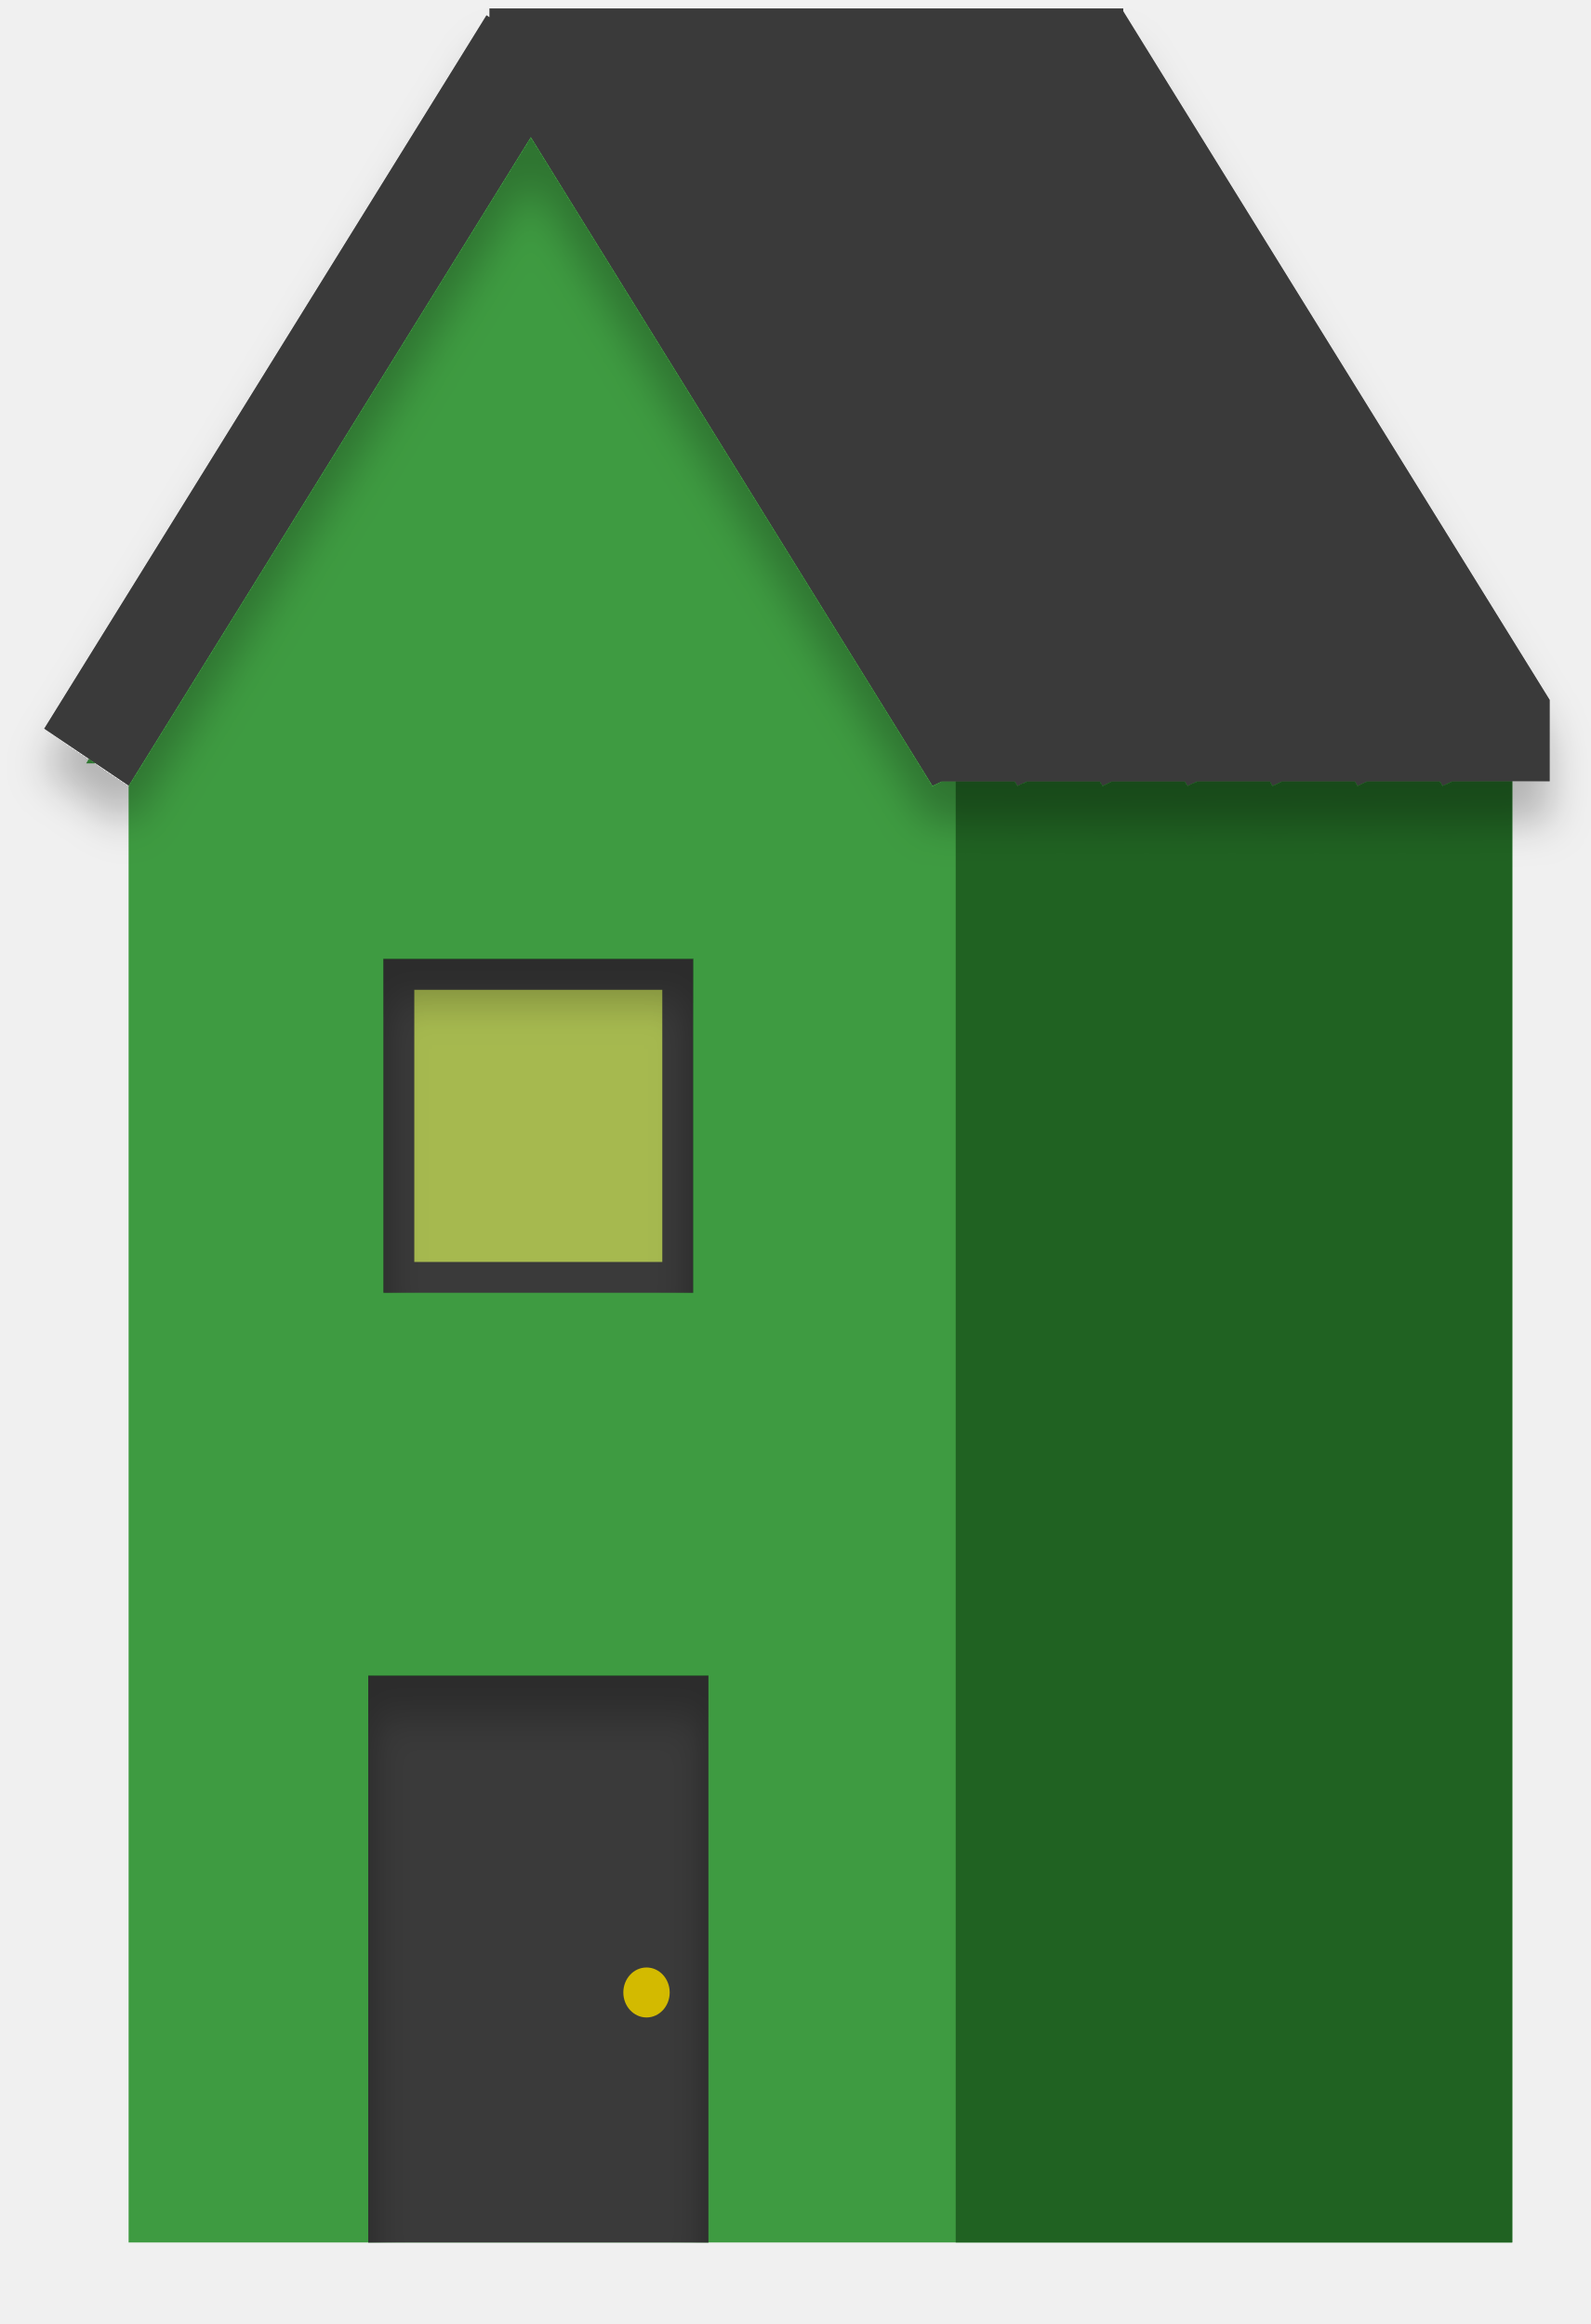
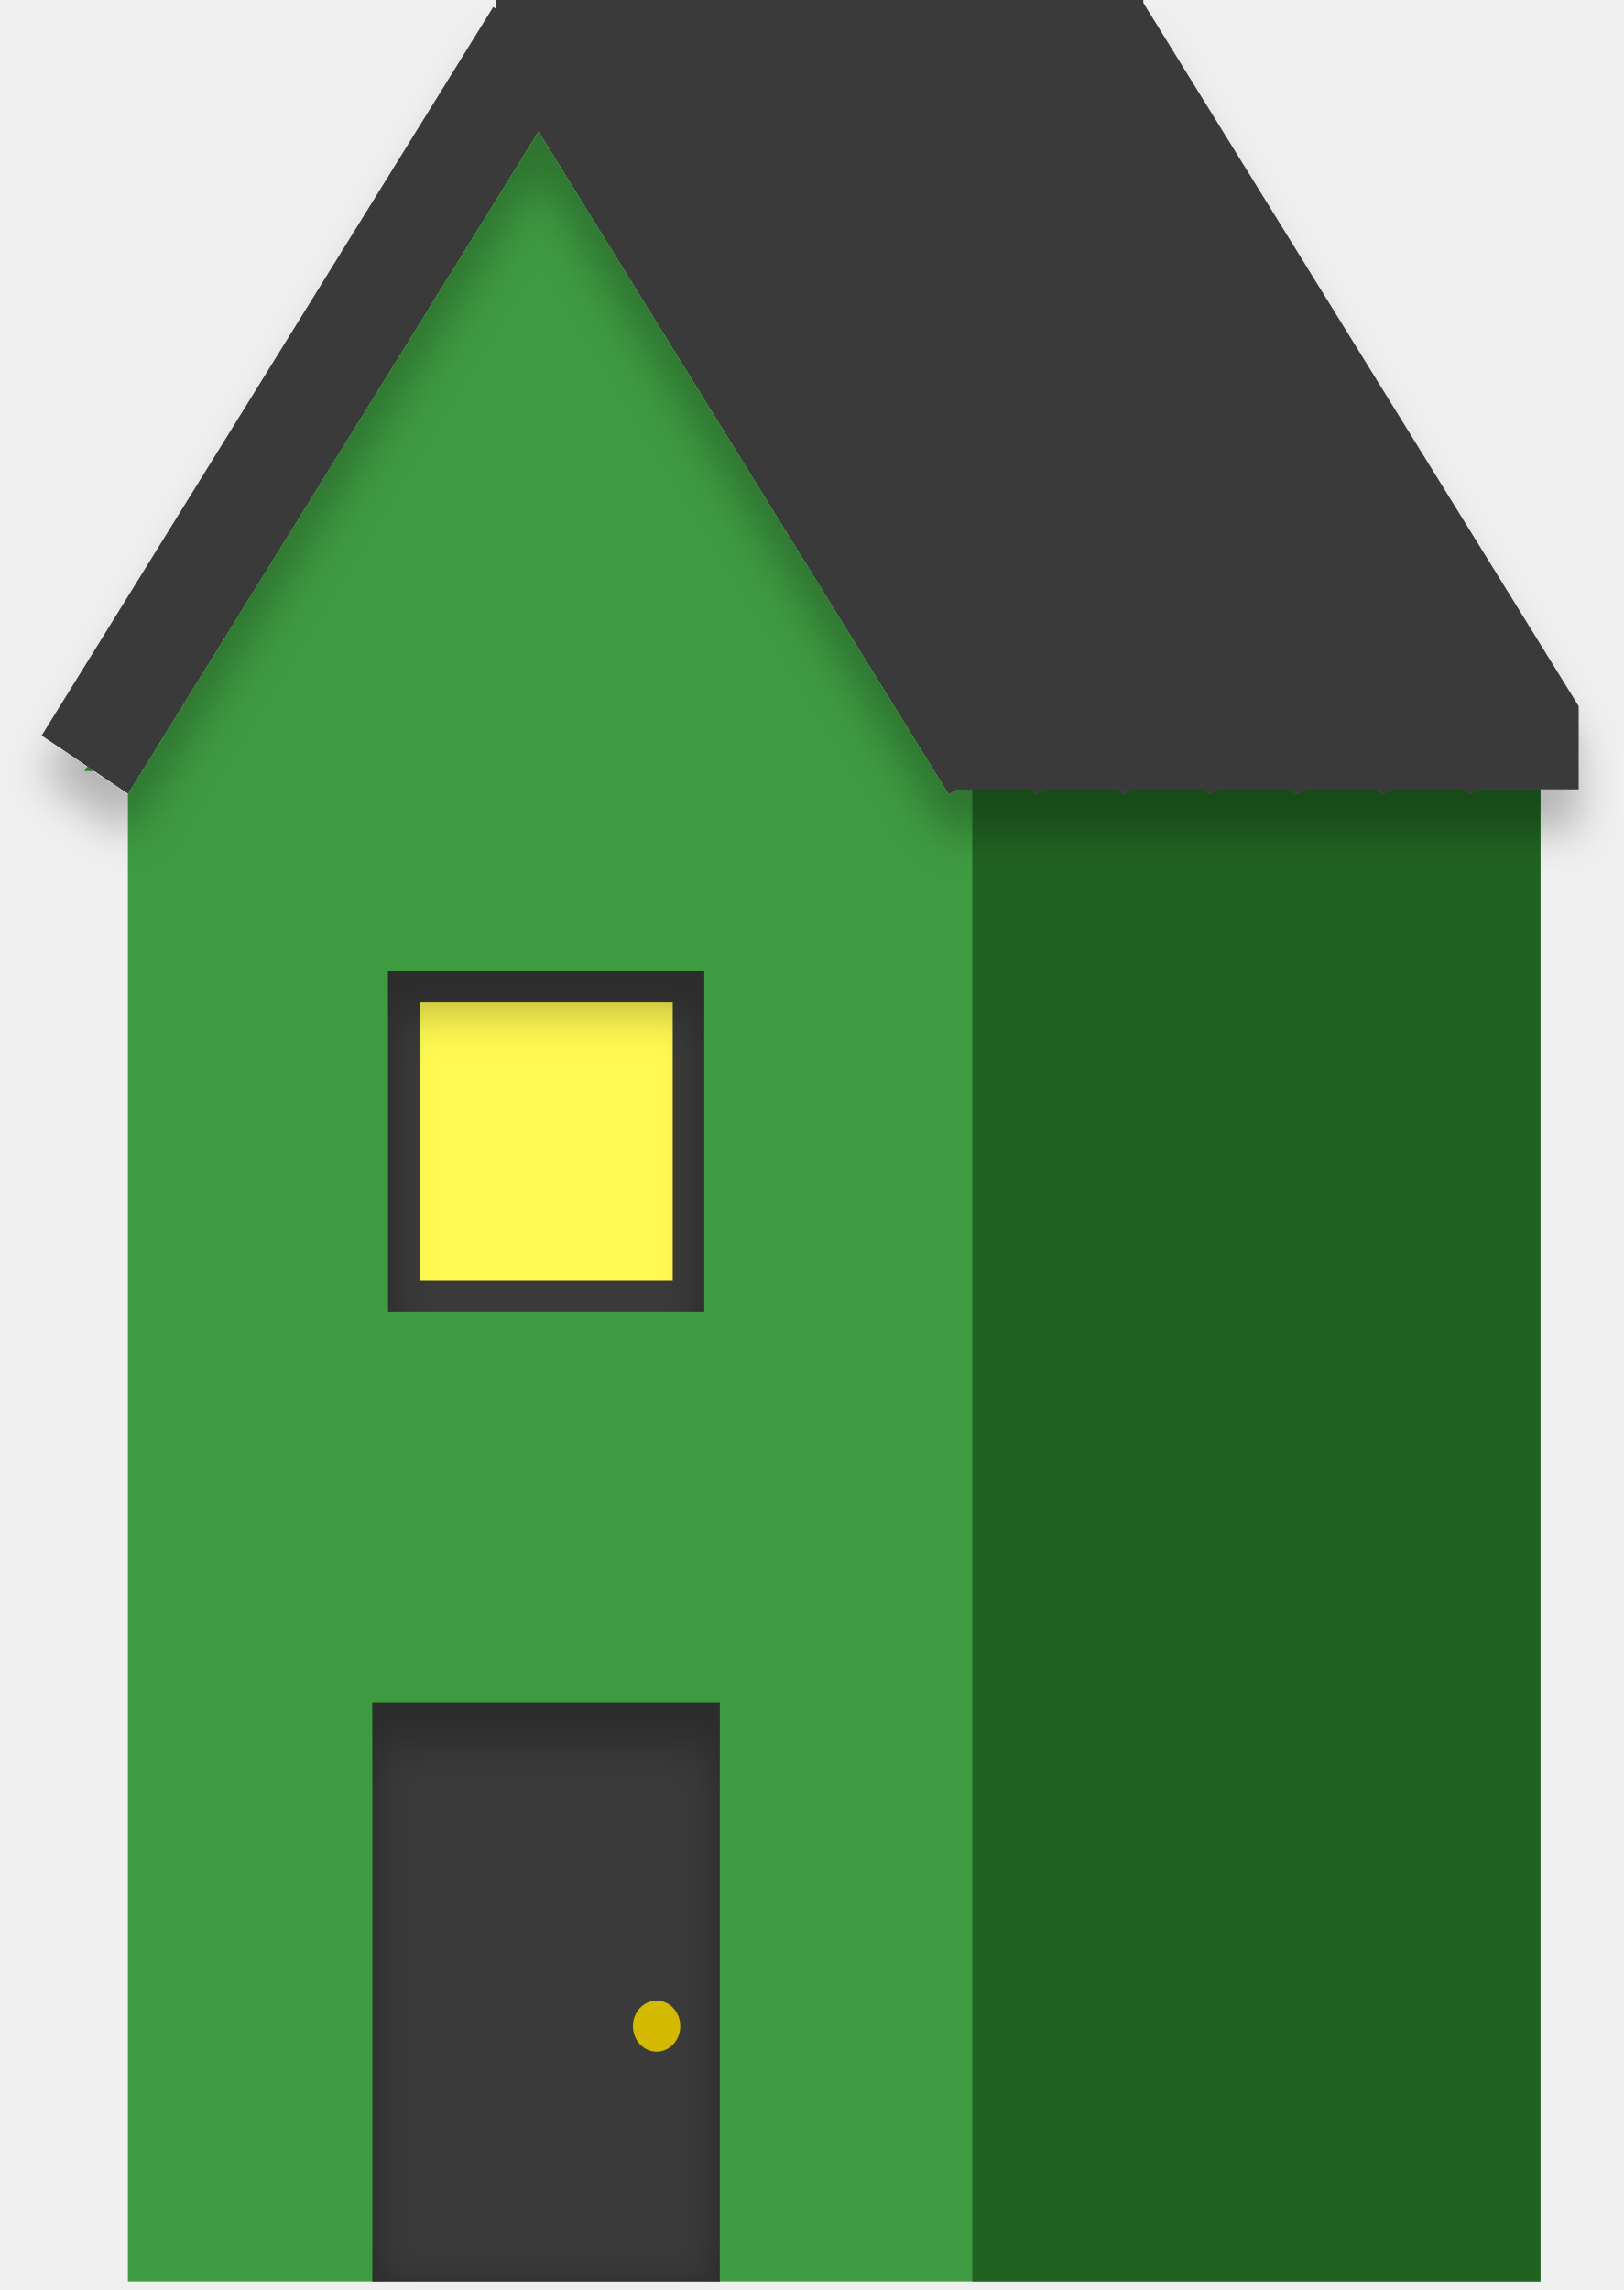
- <svg xmlns="http://www.w3.org/2000/svg" width="156" height="228" viewBox="0 0 156 228" fill="none">
-   <g clip-path="url(#clip0_9_20)">
-     <path d="M148.321 70.399H12.614V220H148.321V70.399Z" fill="#3E9B41" />
-     <path d="M148.321 70.399H93.735V220H148.321V70.399Z" fill="#206222" />
-     <path d="M50.142 5L91.834 74.895H8.45L50.142 5Z" fill="#3E9B41" />
-     <g filter="url(#filter0_d_9_20)">
-       <path d="M110.168 1.096L152 68.665L152.002 76.665L142.389 76.666L141.498 77.085L141.239 76.667L134.047 76.668L133.158 77.085L132.9 76.668L125.703 76.67L124.818 77.085L124.561 76.67L117.361 76.671L116.479 77.085L116.223 76.672L109.017 76.673L108.139 77.085L107.885 76.673L100.674 76.675L99.8 77.085L99.546 76.675L92.332 76.676L91.461 77.085L52.064 13.437L12.614 77.085L4.326 71.489L47.712 1.492L48.001 1.686V0.825H110.168V1.096Z" fill="#3A3A3A" />
-     </g>
-     <g filter="url(#filter1_i_9_20)">
-       <path d="M69.474 164.411H36.116V220H69.474V164.411Z" fill="#3A3A3A" />
-       <path d="M63.409 197.927C64.665 197.927 65.684 196.829 65.684 195.475C65.684 194.121 64.665 193.023 63.409 193.023C62.153 193.023 61.135 194.121 61.135 195.475C61.135 196.829 62.153 197.927 63.409 197.927Z" fill="#D3BA00" />
-     </g>
-     <g filter="url(#filter2_i_9_20)">
-       <path d="M67.458 94.606V126.306H38.133V94.606H67.458Z" fill="#5C5C5C" fill-opacity="0.5" stroke="#3A3A3A" />
-       <path d="M66.458 95.606H39.133V125.306H66.458V95.606Z" fill="#FFF951" fill-opacity="0.5" stroke="#3A3A3A" stroke-width="3" />
-     </g>
+ <svg xmlns="http://www.w3.org/2000/svg" width="156" height="220" viewBox="0 0 156 220" fill="none">
+   <path d="M147.995 69.574H12.288V219.175H147.995V69.574Z" fill="#3E9B41" />
+   <path d="M147.995 69.574H93.409V219.175H147.995V69.574Z" fill="#206222" />
+   <path d="M49.816 4.175L91.508 74.07H8.124L49.816 4.175Z" fill="#3E9B41" />
+   <g filter="url(#filter0_d_45_268)">
+     <path d="M109.842 0.271L151.674 67.84L151.676 75.84L142.063 75.841L141.172 76.26L140.913 75.842L133.721 75.843L132.832 76.26L132.574 75.843L125.377 75.845L124.492 76.26L124.235 75.845L117.035 75.846L116.153 76.26L115.897 75.847L108.691 75.848L107.813 76.26L107.559 75.848L100.348 75.85L99.474 76.26L99.22 75.85L92.006 75.851L91.135 76.26L51.738 12.611L12.288 76.26L4 70.664L47.386 0.667L47.675 0.861V0H109.842V0.271Z" fill="#3A3A3A" />
+   </g>
+   <g filter="url(#filter1_i_45_268)">
+     <path d="M69.148 163.586H35.79V219.175H69.148V163.586Z" fill="#3A3A3A" />
+     <path d="M63.083 197.102C64.34 197.102 65.358 196.004 65.358 194.65C65.358 193.296 64.34 192.198 63.083 192.198C61.827 192.198 60.809 193.296 60.809 194.65C60.809 196.004 61.827 197.102 63.083 197.102Z" fill="#D3BA00" />
+   </g>
+   <g filter="url(#filter2_i_45_268)">
+     <path d="M67.132 93.781V125.481H37.807V93.781H67.132Z" fill="#5C5C5C" fill-opacity="0.5" stroke="#3A3A3A" />
+     <path d="M66.132 94.781H38.807V124.481H66.132V94.781Z" fill="#FFF951" stroke="#3A3A3A" stroke-width="3" />
  </g>
  <defs>
-     <filter id="filter0_d_9_20" x="0.326" y="0.825" width="155.676" height="84.26" filterUnits="userSpaceOnUse" color-interpolation-filters="sRGB">
+     <filter id="filter0_d_45_268" x="0" y="0" width="155.676" height="84.26" filterUnits="userSpaceOnUse" color-interpolation-filters="sRGB">
      <feFlood flood-opacity="0" result="BackgroundImageFix" />
      <feColorMatrix in="SourceAlpha" type="matrix" values="0 0 0 0 0 0 0 0 0 0 0 0 0 0 0 0 0 0 127 0" result="hardAlpha" />
      <feOffset dy="4" />
      <feGaussianBlur stdDeviation="2" />
      <feComposite in2="hardAlpha" operator="out" />
      <feColorMatrix type="matrix" values="0 0 0 0 0 0 0 0 0 0 0 0 0 0 0 0 0 0 0.25 0" />
-       <feBlend mode="normal" in2="BackgroundImageFix" result="effect1_dropShadow_9_20" />
-       <feBlend mode="normal" in="SourceGraphic" in2="effect1_dropShadow_9_20" result="shape" />
+       <feBlend mode="normal" in2="BackgroundImageFix" result="effect1_dropShadow_45_268" />
+       <feBlend mode="normal" in="SourceGraphic" in2="effect1_dropShadow_45_268" result="shape" />
    </filter>
-     <filter id="filter1_i_9_20" x="36.116" y="164.411" width="33.358" height="59.589" filterUnits="userSpaceOnUse" color-interpolation-filters="sRGB">
+     <filter id="filter1_i_45_268" x="35.79" y="163.586" width="33.358" height="59.589" filterUnits="userSpaceOnUse" color-interpolation-filters="sRGB">
      <feFlood flood-opacity="0" result="BackgroundImageFix" />
      <feBlend mode="normal" in="SourceGraphic" in2="BackgroundImageFix" result="shape" />
      <feColorMatrix in="SourceAlpha" type="matrix" values="0 0 0 0 0 0 0 0 0 0 0 0 0 0 0 0 0 0 127 0" result="hardAlpha" />
      <feOffset dy="4" />
      <feGaussianBlur stdDeviation="2" />
      <feComposite in2="hardAlpha" operator="arithmetic" k2="-1" k3="1" />
      <feColorMatrix type="matrix" values="0 0 0 0 0 0 0 0 0 0 0 0 0 0 0 0 0 0 0.25 0" />
-       <feBlend mode="normal" in2="shape" result="effect1_innerShadow_9_20" />
+       <feBlend mode="normal" in2="shape" result="effect1_innerShadow_45_268" />
    </filter>
-     <filter id="filter2_i_9_20" x="37.633" y="94.106" width="30.326" height="36.7" filterUnits="userSpaceOnUse" color-interpolation-filters="sRGB">
+     <filter id="filter2_i_45_268" x="37.307" y="93.281" width="30.326" height="36.7" filterUnits="userSpaceOnUse" color-interpolation-filters="sRGB">
      <feFlood flood-opacity="0" result="BackgroundImageFix" />
      <feBlend mode="normal" in="SourceGraphic" in2="BackgroundImageFix" result="shape" />
      <feColorMatrix in="SourceAlpha" type="matrix" values="0 0 0 0 0 0 0 0 0 0 0 0 0 0 0 0 0 0 127 0" result="hardAlpha" />
      <feOffset dy="4" />
      <feGaussianBlur stdDeviation="2" />
      <feComposite in2="hardAlpha" operator="arithmetic" k2="-1" k3="1" />
      <feColorMatrix type="matrix" values="0 0 0 0 0 0 0 0 0 0 0 0 0 0 0 0 0 0 0.25 0" />
-       <feBlend mode="normal" in2="shape" result="effect1_innerShadow_9_20" />
+       <feBlend mode="normal" in2="shape" result="effect1_innerShadow_45_268" />
    </filter>
-     <clipPath id="clip0_9_20">
-       <rect width="156" height="228" fill="white" />
-     </clipPath>
  </defs>
</svg>
